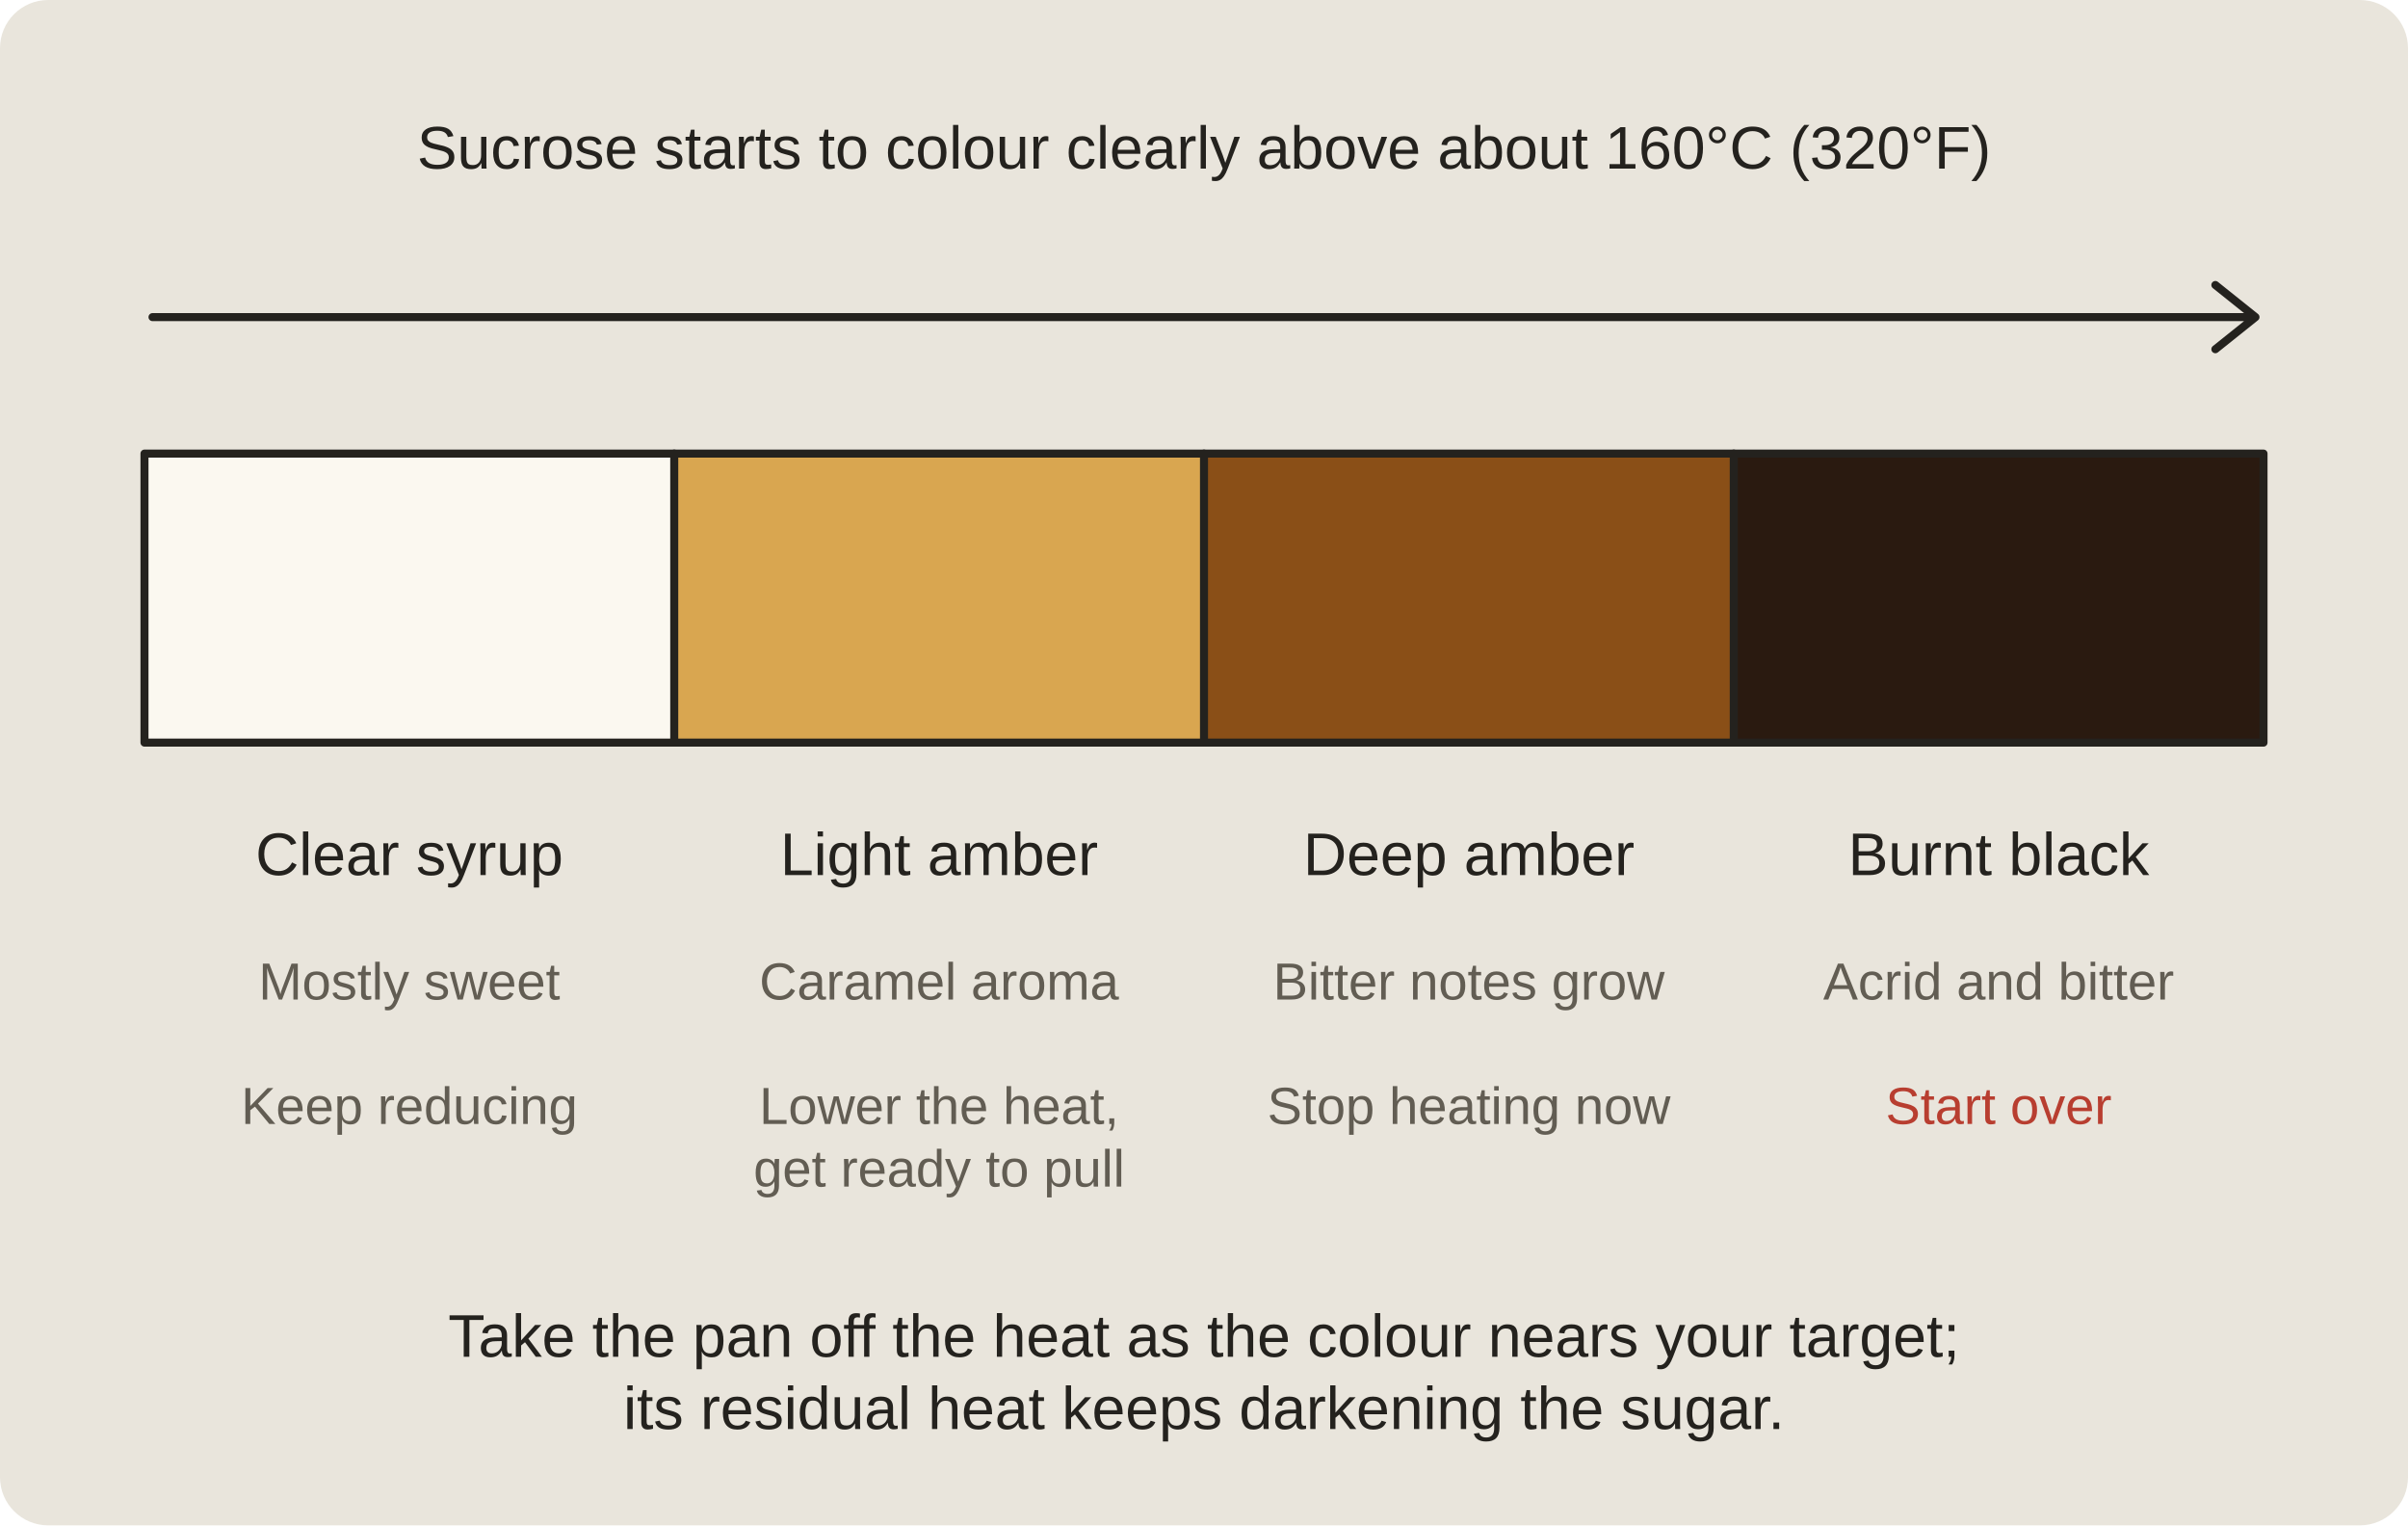
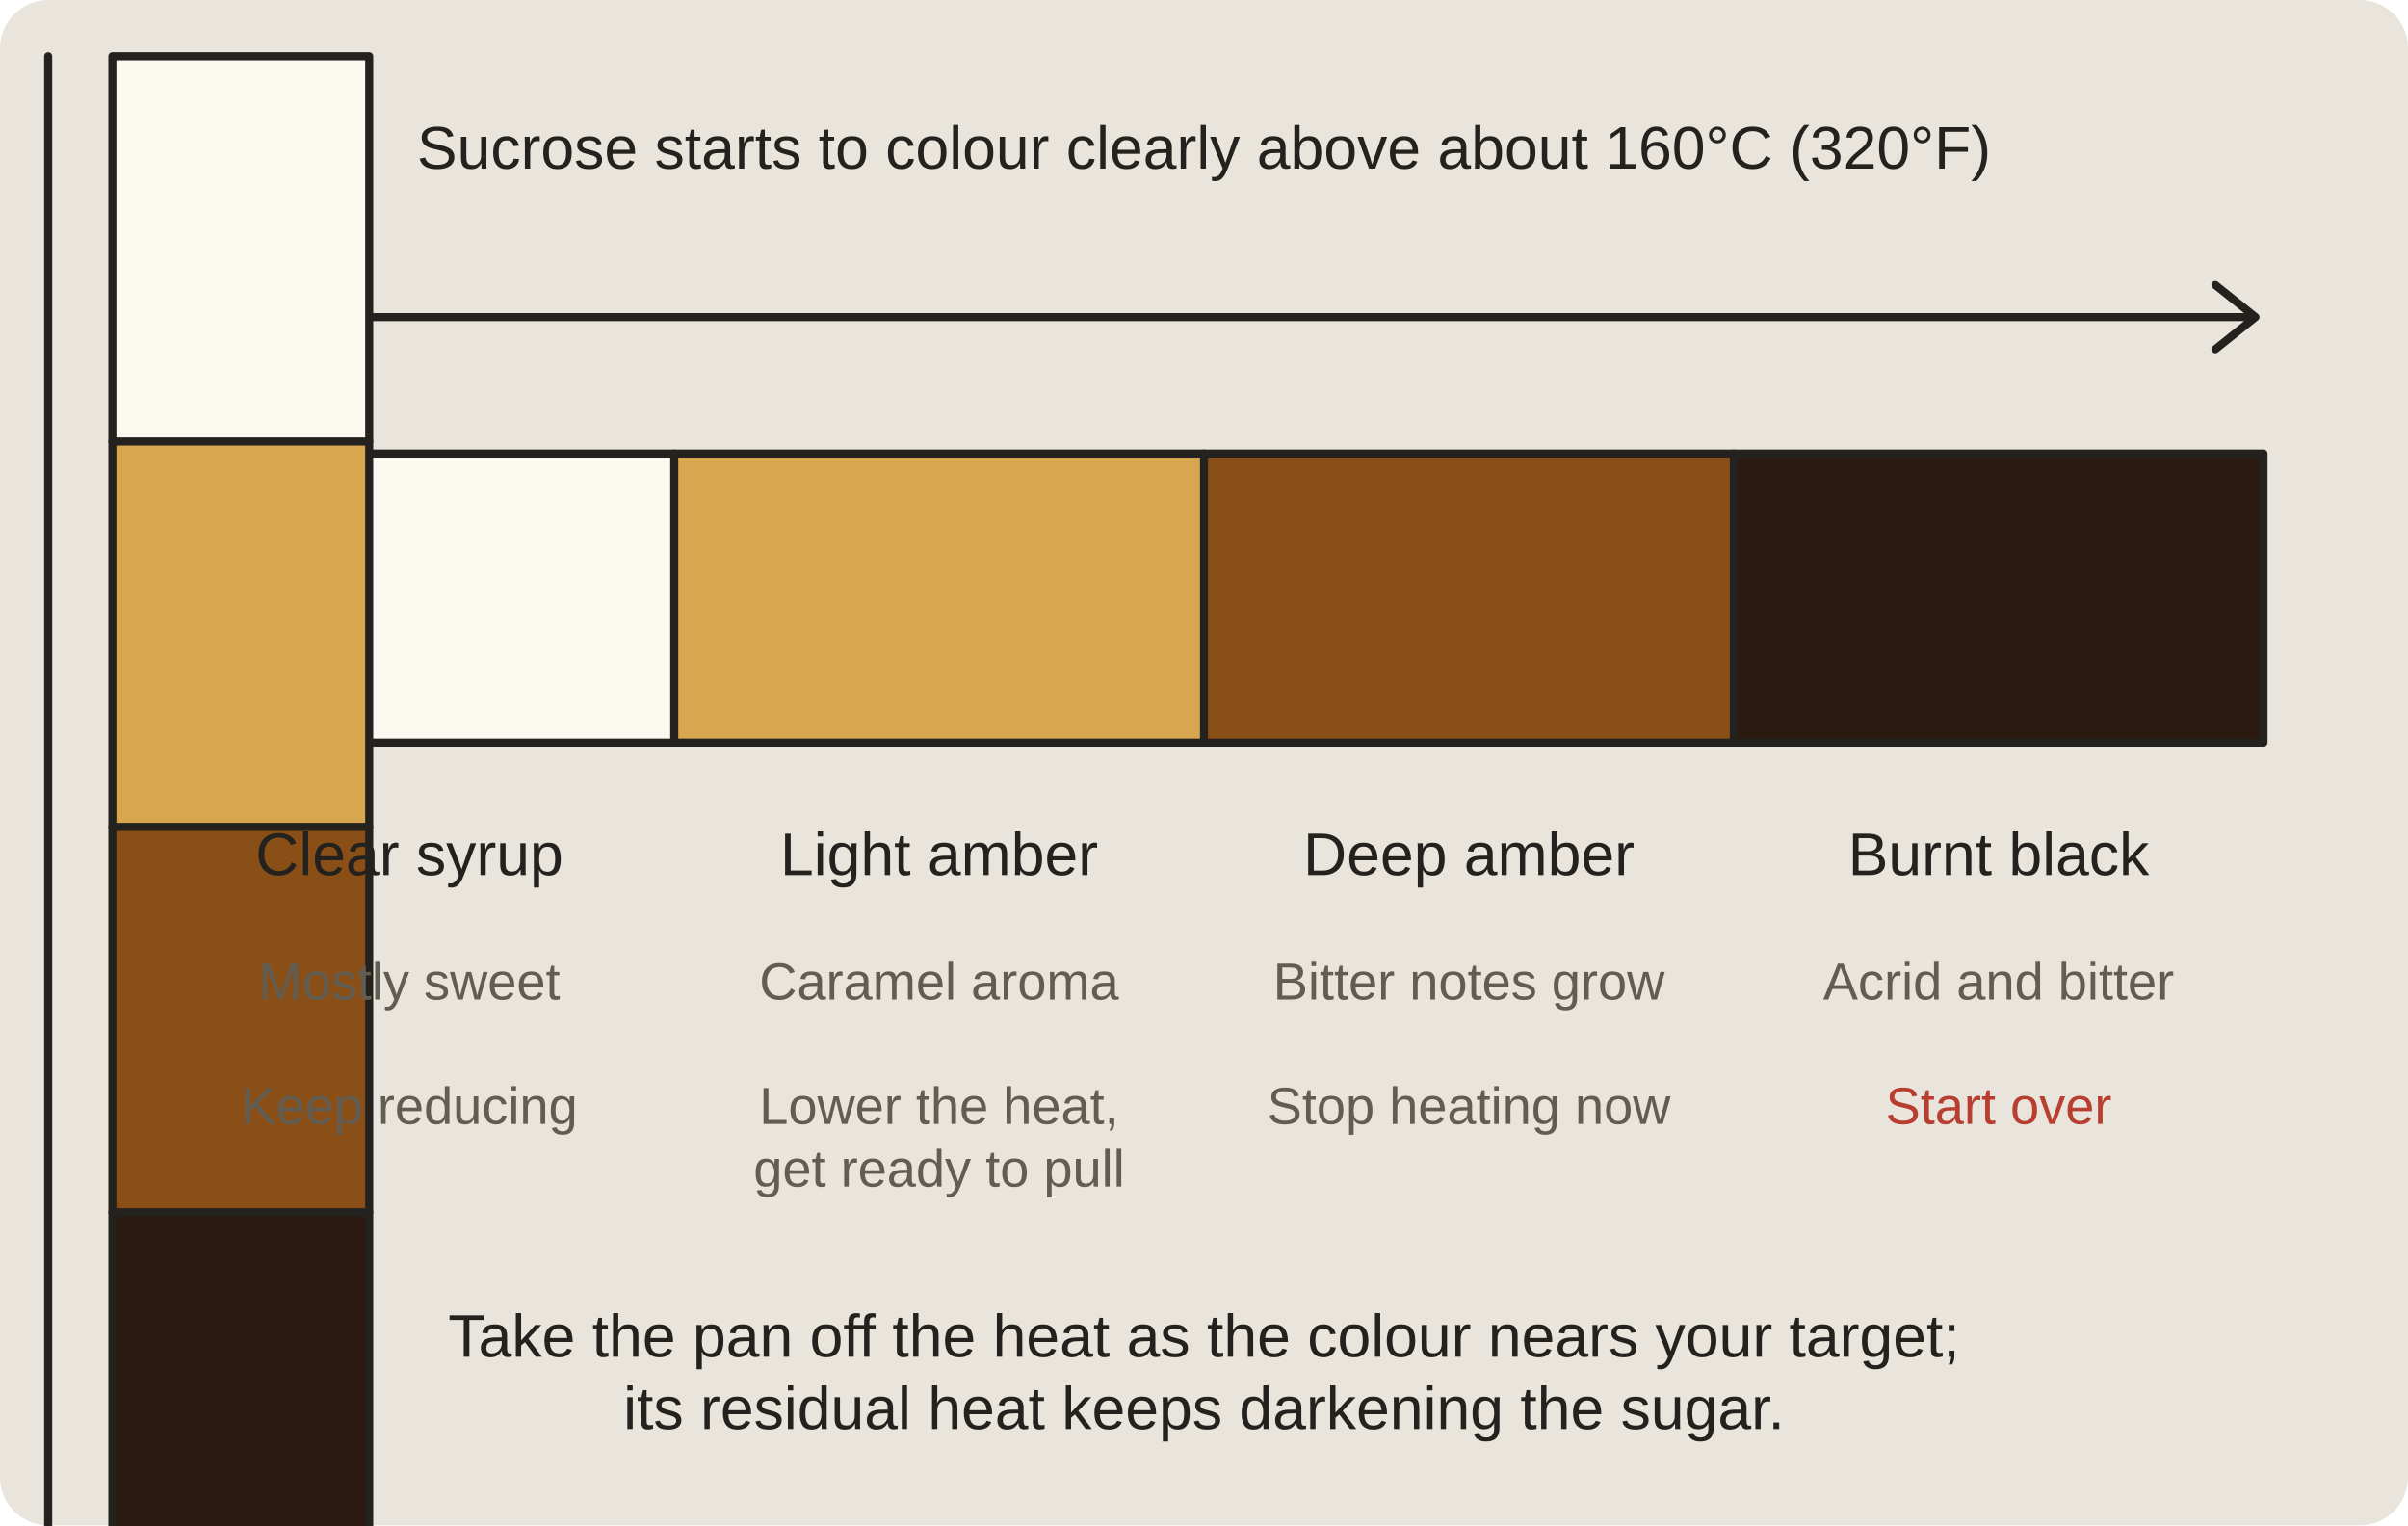
- <svg xmlns="http://www.w3.org/2000/svg" viewBox="0 0 600 380" role="img" aria-labelledby="t d">
+ <svg xmlns="http://www.w3.org/2000/svg" viewBox="0 0 600 380" role="img" aria-labelledby="t d" data-narrow="340 412">
  <style>
    .bg { fill: var(--surface, #e9e5dc); }
    /* Real sugar colours: fixed so the strip reads the same in light and dark mode. */
    .clear { fill: #fbf8f0; }
    .amber { fill: #d9a650; }
    .deep { fill: #8a4f17; }
    .char { fill: #2a1a10; }
    .line { stroke: var(--text, #24221e); stroke-width: 2; fill: none; stroke-linecap: round; stroke-linejoin: round; }
    .label { font: 15px "Helvetica Neue", Arial, "Source Han Sans SC", sans-serif; fill: var(--text, #24221e); }
    .muted { fill: var(--muted, #625d53); font-size: 13px; }
    .warning { fill: var(--primary, #b83e30); }
  </style>
  <rect class="bg" width="600" height="380" rx="12" />
-   <text class="label" x="300" y="42" text-anchor="middle">Sucrose starts to colour clearly above about 160°C (320°F)</text>
-   <path class="line" d="M38 79 H562 M552 71 L562 79 L552 87" />
-   <rect class="clear" x="36" y="113" width="132" height="72" />
-   <rect class="amber" x="168" y="113" width="132" height="72" />
-   <rect class="deep" x="300" y="113" width="132" height="72" />
-   <rect class="char" x="432" y="113" width="132" height="72" />
-   <rect class="line" x="36" y="113" width="528" height="72" />
-   <path class="line" d="M168 113 V185 M300 113 V185 M432 113 V185" />
-   <text class="label" x="102" y="218" text-anchor="middle">Clear syrup</text>
-   <text class="label" x="234" y="218" text-anchor="middle">Light amber</text>
-   <text class="label" x="366" y="218" text-anchor="middle">Deep amber</text>
-   <text class="label" x="498" y="218" text-anchor="middle">Burnt black</text>
-   <text class="label muted" x="102" y="249" text-anchor="middle">Mostly sweet</text>
-   <text class="label muted" x="234" y="249" text-anchor="middle">Caramel aroma</text>
-   <text class="label muted" x="366" y="249" text-anchor="middle">Bitter notes grow</text>
-   <text class="label muted" x="498" y="249" text-anchor="middle">Acrid and bitter</text>
-   <text class="label muted" x="102" y="280" text-anchor="middle">Keep reducing</text>
-   <text class="label muted" x="234" y="280" text-anchor="middle">Lower the heat,<tspan x="234" dy="1.2em">get ready to pull</tspan>
+   <g class="lead">
+     <text class="label" x="300" y="42" text-anchor="middle">Sucrose starts to colour clearly above about 160°C (320°F)</text>
+   </g>
+   <g class="wide-only">
+     <path class="line" d="M38 79 H562 M552 71 L562 79 L552 87" />
+     <rect class="clear" x="36" y="113" width="132" height="72" />
+     <rect class="amber" x="168" y="113" width="132" height="72" />
+     <rect class="deep" x="300" y="113" width="132" height="72" />
+     <rect class="char" x="432" y="113" width="132" height="72" />
+     <rect class="line" x="36" y="113" width="528" height="72" />
+     <path class="line" d="M168 113 V185 M300 113 V185 M432 113 V185" />
+   </g>
+   <g class="narrow-only">
+     <path class="line" d="M12 14 V396 M5 387 L12 396 L19 387" />
+     <rect class="clear" x="28" y="14" width="64" height="96" />
+     <rect class="amber" x="28" y="110" width="64" height="96" />
+     <rect class="deep" x="28" y="206" width="64" height="96" />
+     <rect class="char" x="28" y="302" width="64" height="96" />
+     <rect class="line" x="28" y="14" width="64" height="384" />
+     <path class="line" d="M28 110 H92 M28 206 H92 M28 302 H92" />
+   </g>
+   <text class="label narrow-start" x="102" y="218" text-anchor="middle" data-narrow="6 -180">Clear syrup</text>
+   <text class="label narrow-start" x="234" y="218" text-anchor="middle" data-narrow="-126 -84">Light amber</text>
+   <text class="label narrow-start" x="366" y="218" text-anchor="middle" data-narrow="-258 12">Deep amber</text>
+   <text class="label narrow-start" x="498" y="218" text-anchor="middle" data-narrow="-390 108">Burnt black</text>
+   <text class="label muted narrow-start" x="102" y="249" text-anchor="middle" data-narrow="6 -188">Mostly sweet</text>
+   <text class="label muted narrow-start" x="234" y="249" text-anchor="middle" data-narrow="-126 -92">Caramel aroma</text>
+   <text class="label muted narrow-start" x="366" y="249" text-anchor="middle" data-narrow="-258 4">Bitter notes grow</text>
+   <text class="label muted narrow-start" x="498" y="249" text-anchor="middle" data-narrow="-390 100">Acrid and bitter</text>
+   <text class="label muted narrow-start" x="102" y="280" text-anchor="middle" data-narrow="6 -196">Keep reducing</text>
+   <text class="label muted narrow-start" x="234" y="280" text-anchor="middle" data-narrow="-126 -100">Lower the heat,<tspan x="234" dy="1.2em">get ready to pull</tspan>
  </text>
-   <text class="label muted" x="366" y="280" text-anchor="middle">Stop heating now</text>
-   <text class="label muted warning" x="498" y="280" text-anchor="middle">Start over</text>
-   <text class="label" x="300" y="338" text-anchor="middle">Take the pan off the heat as the colour nears your target;<tspan x="300" dy="1.2em">its residual heat keeps darkening the sugar.</tspan>
-   </text>
+   <text class="label muted narrow-start" x="366" y="280" text-anchor="middle" data-narrow="-258 -4">Stop heating now</text>
+   <text class="label muted warning narrow-start" x="498" y="280" text-anchor="middle" data-narrow="-390 92">Start over</text>
+   <g class="notes">
+     <text class="label" x="300" y="338" text-anchor="middle">Take the pan off the heat as the colour nears your target;<tspan x="300" dy="1.2em">its residual heat keeps darkening the sugar.</tspan>
+     </text>
+   </g>
</svg>
